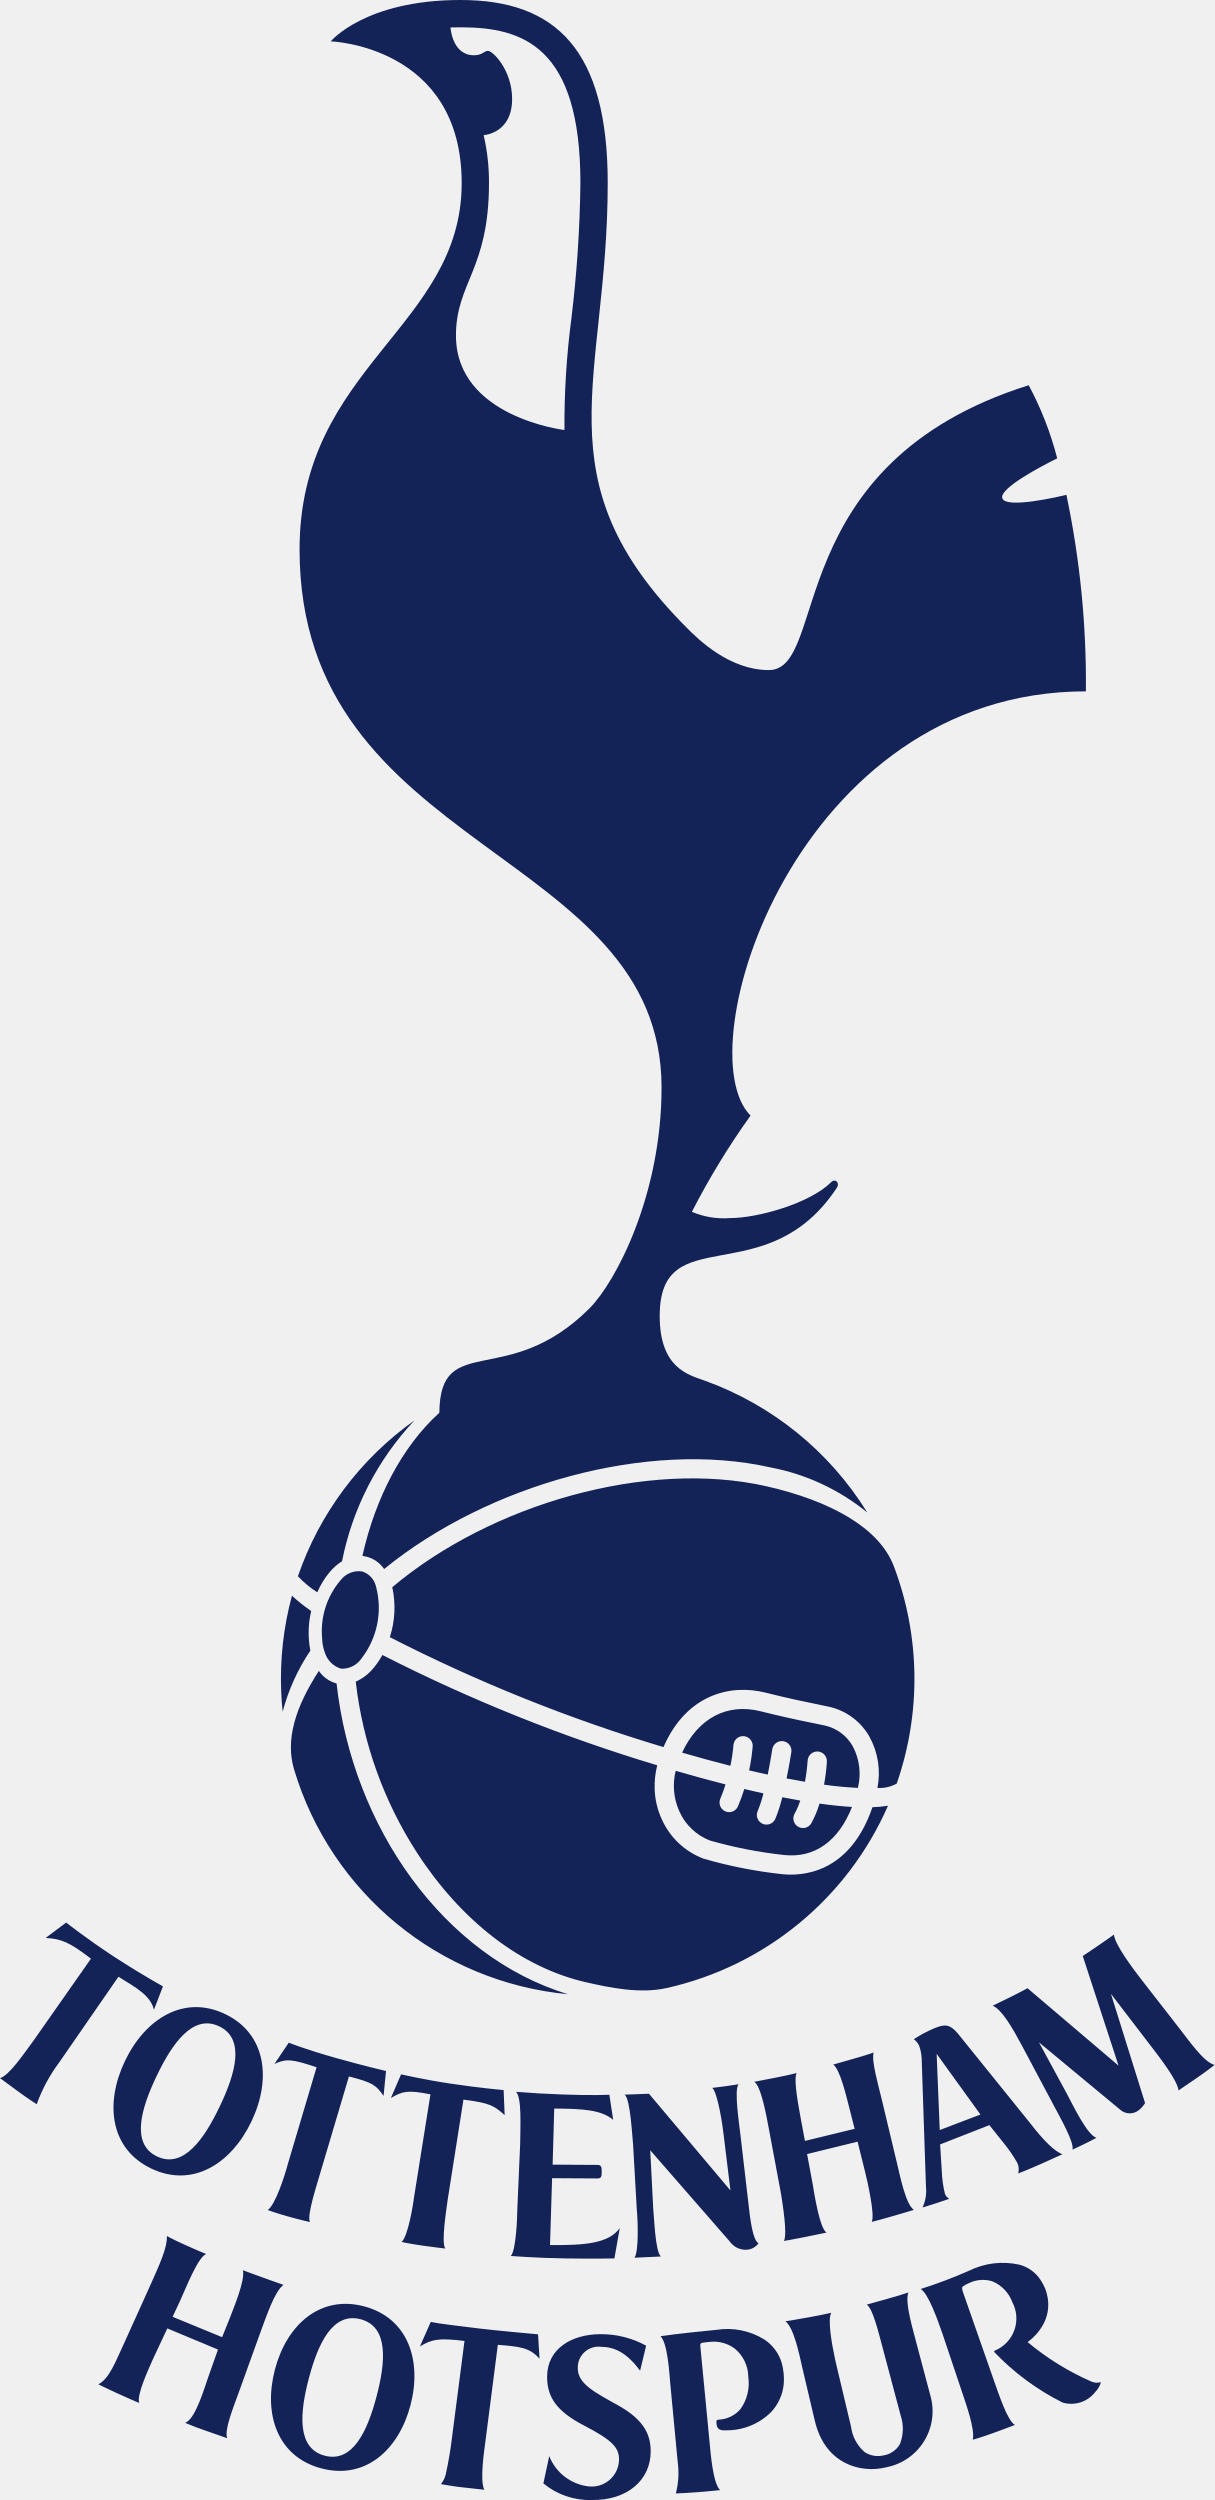
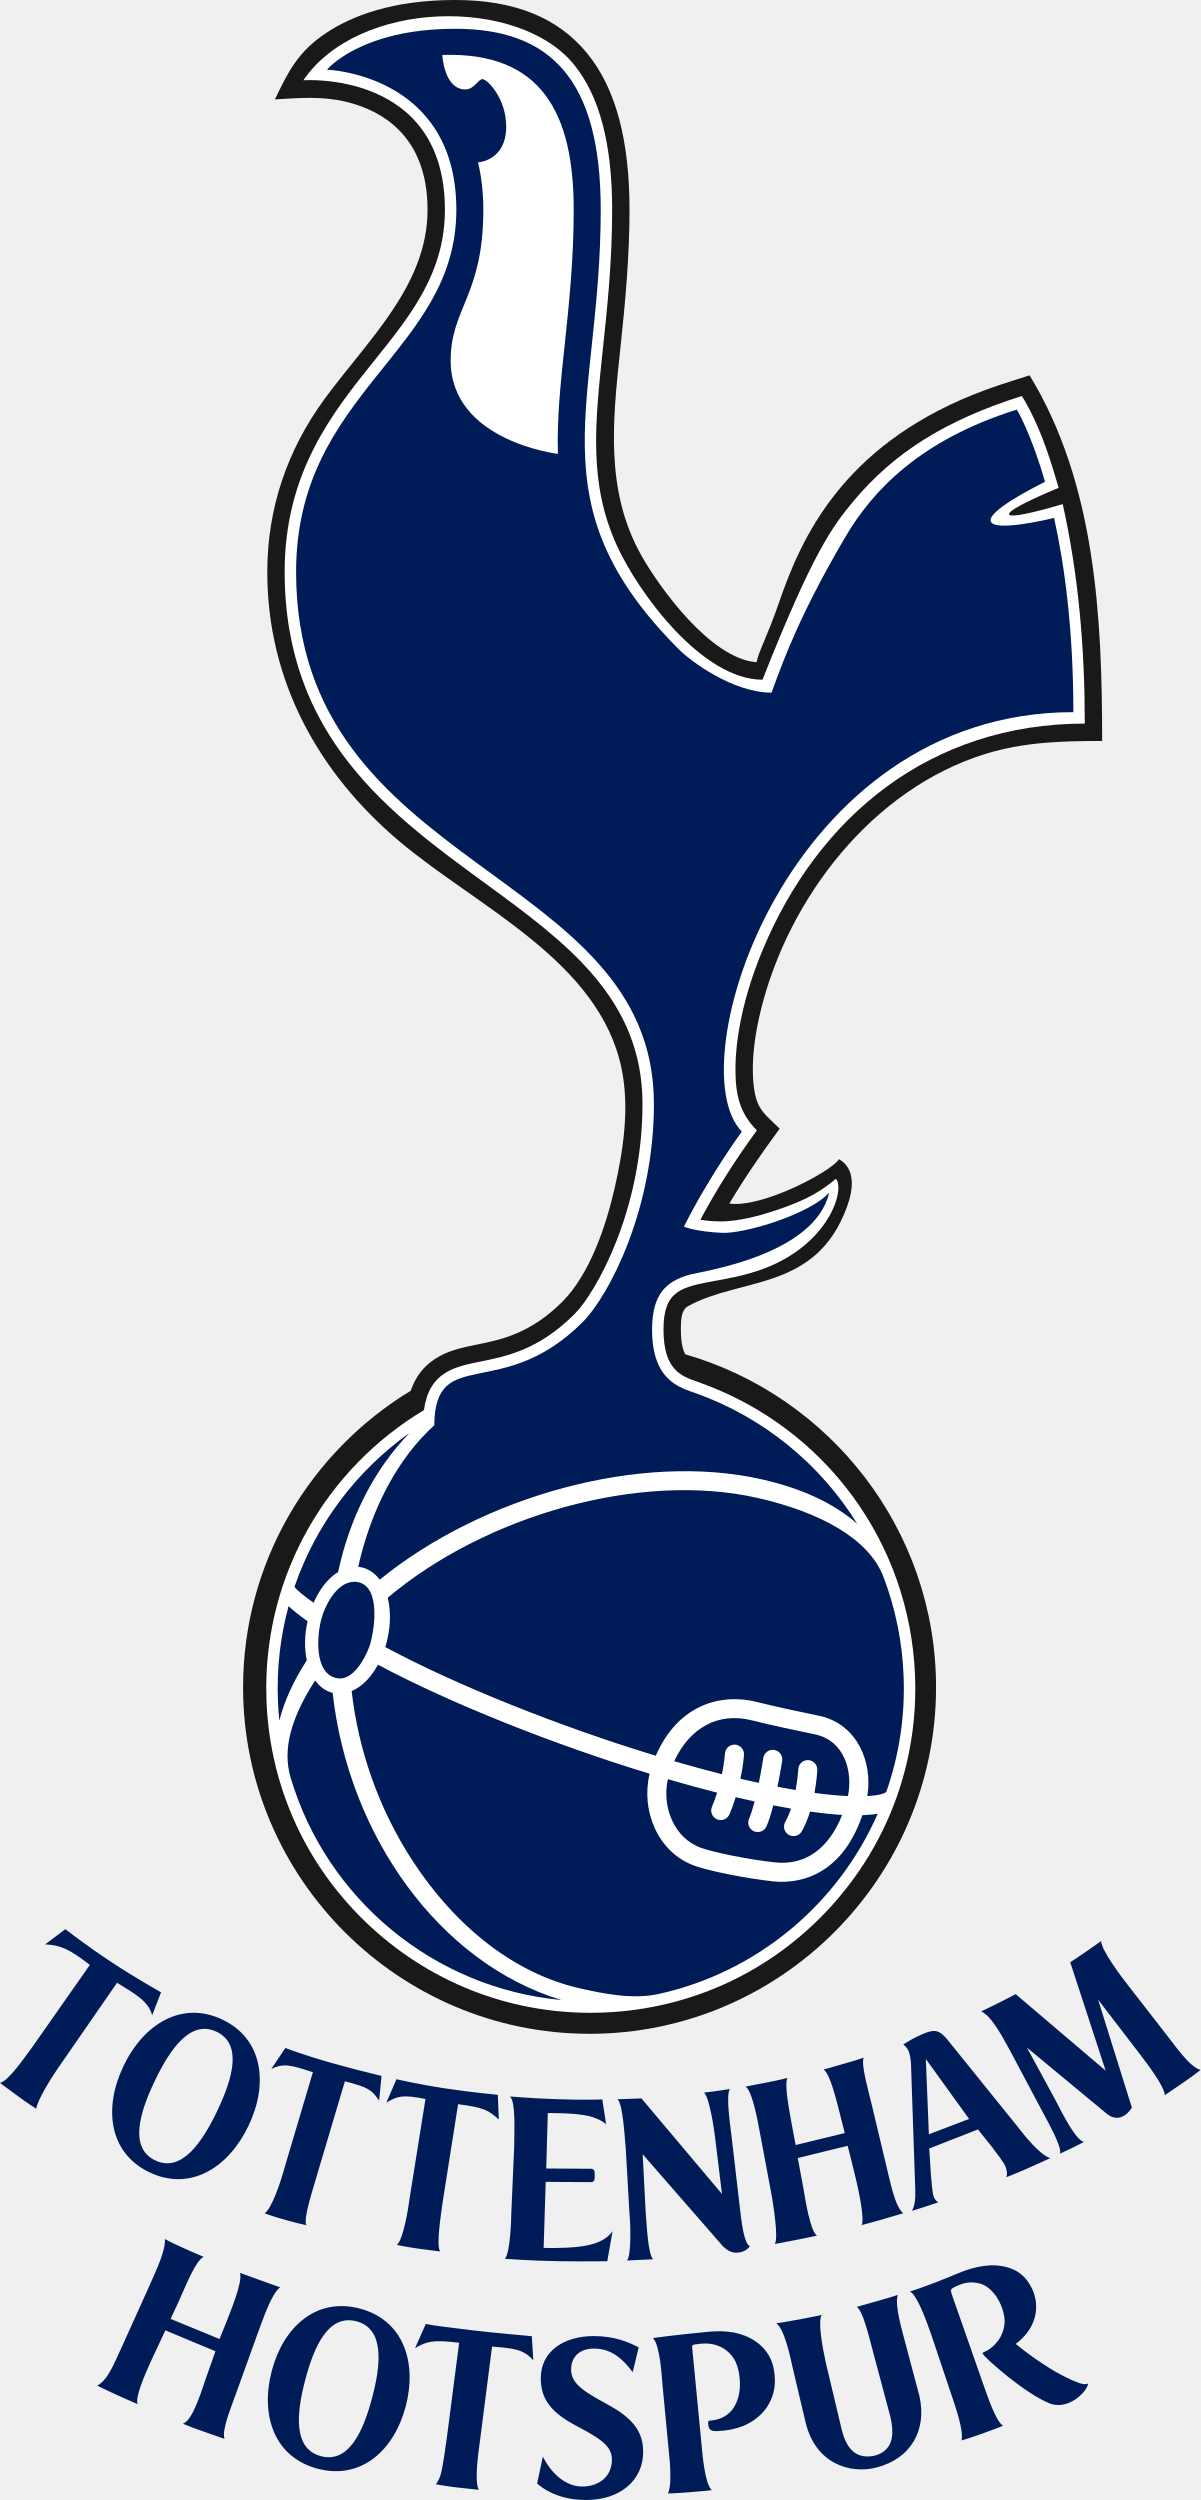
- <svg xmlns="http://www.w3.org/2000/svg" viewBox="0 0 114.63 235.94">
-   <path fill="#132257" d="M34.17 148.305a2.15 2.15 0 0 0-2.002.801 7.4 7.4 0 0 0-1.767 5.521v-.002a4.1 4.1 0 0 0 .273 1.384 2.29 2.29 0 0 0 1.52 1.476 2.22 2.22 0 0 0 1.958-1.016 7.78 7.78 0 0 0 1.335-6.733 1.95 1.95 0 0 0-1.317-1.431m46.792 20.43a5.5 5.5 0 0 0-.476-3.916 4.02 4.02 0 0 0-2.55-1.949l-1.153-.243a105 105 0 0 1-5.004-1.125c-3.175-.794-5.9.661-7.404 3.904 1.547.449 3.07.866 4.555 1.242a15 15 0 0 0 .291-1.971.91.91 0 0 1 1.816.106 17 17 0 0 1-.338 2.296q.442.104.877.204.447.101.88.193c.26-1.278.424-2.365.428-2.386a.91.91 0 0 1 1.8.273c-.015.087-.182 1.175-.45 2.479q.915.177 1.735.315a17 17 0 0 0 .252-1.994.909.909 0 0 1 1.816.087 18 18 0 0 1-.267 2.181 36 36 0 0 0 3.192.304m-16.843 2.223a5.23 5.23 0 0 0 2.866 2.738 42 42 0 0 0 6.998 1.37c2.884.319 5.14-1.287 6.427-4.533-.965-.055-2-.167-3.068-.317a9.4 9.4 0 0 1-.787 1.882.91.91 0 0 1-1.58-.9 7 7 0 0 0 .548-1.268 73 73 0 0 1-1.693-.312 14 14 0 0 1-.646 2.007.91.91 0 1 1-1.667-.728 12 12 0 0 0 .532-1.646l-.875-.195q-.461-.106-.93-.216a17 17 0 0 1-.593 1.628.908.908 0 1 1-1.673-.707c.193-.458.356-.915.495-1.354-1.532-.388-3.106-.82-4.702-1.285a5.84 5.84 0 0 0 .348 3.836m20.231-23.159c-1.375-3.608-5.976-6.164-12.039-7.536-11.203-2.534-25.924 1.651-35.29 9.53a9.03 9.03 0 0 1-.23 4.716 153 153 0 0 0 25.824 10.374c2.178-5.004 6.352-5.958 9.605-5.145 2.331.582 3.83.886 4.925 1.107l1.204.255a5.85 5.85 0 0 1 3.718 2.82 7.18 7.18 0 0 1 .743 4.817 3.3 3.3 0 0 0 1.818-.41 30.04 30.04 0 0 0-.278-20.528m-10.567 29.074a43.3 43.3 0 0 1-7.392-1.46 7.03 7.03 0 0 1-3.922-3.689 7.4 7.4 0 0 1-.684-2.836 8.2 8.2 0 0 1 .24-2.287 156 156 0 0 1-25.937-10.409 7.4 7.4 0 0 1-.824 1.215 4.64 4.64 0 0 1-1.689 1.303 37.6 37.6 0 0 0 5.768 16.124c4.173 6.445 9.857 10.862 15.998 12.251 2.177.492 5.023 1.104 7.567.54a29.93 29.93 0 0 0 20.897-17.208 11 11 0 0 1-1.467.142c-2.154 6.301-6.683 6.521-8.555 6.314m-43.838-26.597a7.7 7.7 0 0 1 1.154-1.893 5 5 0 0 1 1.182-1.04 27.06 27.06 0 0 1 6.83-13.287 30 30 0 0 0-10.994 14.703 9.4 9.4 0 0 0 1.828 1.517m-.578 1.765a17 17 0 0 1-1.813-1.442 29.9 29.9 0 0 0-1.015 9.061q.039.948.135 1.881a19.2 19.2 0 0 1 2.616-5.765 8.9 8.9 0 0 1 .077-3.735m2.395 6.837a2.92 2.92 0 0 1-1.668-1.186c-2.229 3.435-3.167 6.507-2.349 9.266a29.92 29.92 0 0 0 25.858 21.249c-11.684-3.548-20.329-15.721-21.84-29.329M46.148 17.282a19.5 19.5 0 0 0-.504-4.528s2.688-.141 2.688-3.414c0-2.696-1.799-4.536-2.282-4.536-.39 0-.485.412-1.328.412-2.055 0-2.206-2.624-2.206-2.624q.456-.016.938-.016c5.881 0 11.323 1.782 11.323 14.706a117 117 0 0 1-.852 12.784 77 77 0 0 0-.654 10.517s-10.24-1.206-10.24-8.91c0-5.002 3.117-6.219 3.117-14.391m16.287 85.37c0 10.114-4.314 18.338-6.807 20.831-7.722 7.723-14.095 2.099-14.164 9.849-3.504 3.174-6.025 8-7.262 13.512a2 2 0 0 1 .228.032 2.88 2.88 0 0 1 1.825 1.2c9.81-7.995 24.913-12.197 36.457-9.587a20.44 20.44 0 0 1 9.141 4.258 30 30 0 0 0-15.369-12.456c-1.522-.545-4.224-1.17-4.224-6.103 0-9.208 10.074-2.049 16.71-12.079.326-.493-.143-.927-.532-.538-2.008 2.007-6.938 3.387-9.547 3.387a7.6 7.6 0 0 1-3.593-.594 72 72 0 0 1 5.534-9.079c-6.16-6.162 4.21-40.038 31.65-40.038a86 86 0 0 0-1.839-18.546c-.653.158-5.823 1.378-6.059.29-.208-.962 3.808-3.05 5.19-3.736a30.8 30.8 0 0 0-2.69-6.9C73.564 43.766 78.29 63.239 72.56 63.239c-3.729 0-6.658-2.904-7.704-3.95-14.048-14.046-7.502-23.341-7.502-42.007C57.355 4.708 52.472 0 43.455 0c-9.019 0-12.239 3.903-12.239 3.903s12.356.4 12.356 13.379c0 13.586-15.3 17.336-15.3 34.572 0 28.692 34.164 28.154 34.164 50.798m-51.779 81.945a86 86 0 0 0 4.722 2.871l-.851 2.204c-.317-1.334-1.64-2.059-3.35-3.116l-5.593 8.09a15.2 15.2 0 0 0-2.121 3.941s-.917-.584-1.756-1.208A223 223 0 0 0 0 196.123c.834-.205 2.274-2.328 3.141-3.504l5.443-7.766c-2.039-1.574-2.835-1.883-4.275-1.957l1.937-1.453s1.862 1.472 4.411 3.154m10.028 6.639c-2.484-1.184-4.44 1.621-5.912 4.706s-2.436 6.39.048 7.576c2.485 1.184 4.449-1.642 5.92-4.726 1.475-3.084 2.428-6.368-.056-7.556m-6.408 13.423c-3.886-1.856-4.4-6.135-2.488-10.142 1.922-4.025 5.584-6.288 9.45-4.44 3.867 1.844 4.41 6.114 2.488 10.141-1.912 4.005-5.565 6.296-9.45 4.441m17.386-10.446c2.627.742 4.766 1.24 4.766 1.24l-.23 2.35c-.703-1.016-1.025-1.265-3.268-1.837l-2.717 9.144c-.22.836-1.305 4.001-.957 4.597 0 0-.756-.16-1.975-.498-1.37-.38-2.013-.637-2.013-.637.7-.463 1.587-3.17 1.875-4.27l2.733-9.203c-2.323-.774-2.863-.829-3.974-.312l1.347-2.006s1.517.613 4.413 1.432m10.839 2.429c2.59.391 5.029.613 5.029.613l.095 2.36c-.965-.86-1.33-1.14-3.887-1.462l-1.48 9.39c-.104.857-.655 4.122-.228 4.665 0 0-.896-.098-2.135-.273s-2-.348-2-.348c.605-.474 1.107-3.567 1.212-4.426l1.517-9.507c-2.215-.442-2.671-.27-3.734.345l.963-2.232s2.07.486 4.648.875m9.602 8.926-.196 6.309c3.307.043 5.573-.165 6.582-1.6l-.506 2.865s-1.832.039-4.514 0c-2.952-.042-5.265-.233-5.265-.233.49-.487.613-3.56.619-4.427l.269-6.191c.01-1.65.162-4.313-.391-4.874 2.396.166 2.09.163 4.292.249 2.88.114 4.515.028 4.515.028l.36 2.366c-1.125-.938-2.81-1.046-5.563-1.063l-.152 5.294 4.228.025c.382.004.407.217.404.64-.004.418-.01.642-.412.637Zm18.473 1.9c.244 2.296.485 3.945 1.008 4.246a1.48 1.48 0 0 1-1.097.607 1.84 1.84 0 0 1-1.624-.788l-7.498-8.601.28 5.47c.093.862.19 4.124.728 4.557l-2.5.115c.435-.537.319-3.645.227-4.506l-.353-6.177c-.093-.861-.253-4.275-.792-4.708l2.292-.083 7.688 9.128-.641-5.253c-.091-.862-.56-3.993-1.076-4.43 0 0 .275-.024 1.208-.15.932-.127 1.272-.195 1.272-.195-.434.539.069 3.748.16 4.61Zm14.09-3.255c.265 1.067.793 3.811 1.58 4.348 0 0-1.189.342-1.91.565-.647.2-2.07.567-2.07.567.336-.592-.413-3.883-.619-4.706l-.713-2.865-4.766 1.17.542 2.913c.156.942.653 4.111 1.295 4.497 0 0-.665.14-2.055.423-1.165.238-1.972.366-1.972.366.355-.592-.123-3.53-.272-4.468l-1.154-6.159c-.21-1.148-.74-4.053-1.376-4.392l1.977-.382c1.362-.265 2.028-.445 2.028-.445-.334.69.257 3.475.418 4.452l.367 1.954 4.69-1.142-.508-1.998c-.275-1.056-.858-3.596-1.51-4.067 0 0 .645-.187 1.95-.556s1.868-.579 1.868-.579c-.26.703.466 3.176.766 4.451Zm7.863-4.653-4.133-5.725.292 7.19Zm.844 1.001-4.651 1.821.162 2.553a10.4 10.4 0 0 0 .297 2.123.9.9 0 0 0 .407.454s-.483.176-1.282.435c-.798.26-1.238.385-1.238.385a3.74 3.74 0 0 0 .32-1.967l-.407-12.106a4.1 4.1 0 0 0-.24-1.199 1.6 1.6 0 0 0-.497-.609 12.3 12.3 0 0 1 1.865-1.004c1.069-.45 1.517-.43 2.296.478l6.824 8.461c1.24 1.615 2.335 2.702 3.049 2.918 0 0-.697.323-2.006.906-1.313.583-2.18.913-2.18.913a1.47 1.47 0 0 0-.084-1 13 13 0 0 0-1.287-1.874Zm19.483-4.389c-.936.631-1.636 1.114-1.636 1.114-.07-.92-1.846-3.197-2.369-3.886l-4.007-5.229 3.222 10.307a2.6 2.6 0 0 1-.565.651 1.364 1.364 0 0 1-1.82-.056l-7.63-6.327 2.67 4.92c.653 1.246 1.912 3.838 2.758 4.093 0 0-.524.282-1.19.606-.664.32-1.068.507-1.068.507.147-.723-1.091-2.875-1.814-4.25l-2.974-5.59c-.9-1.683-1.893-3.396-2.75-3.738.663-.32.862-.42 1.807-.884.787-.389 1.481-.77 1.481-.77l8.594 7.31-3.38-10.349s.453-.307 1.31-.88c.858-.574 1.633-1.144 1.633-1.144.063.927 1.85 3.285 2.502 4.13l3.702 4.761c.785.978 2.251 3.158 3.297 3.41 0 0-.838.663-1.773 1.294M24.93 214.99c.795.291 1.823.648 1.823.648-.865.627-1.662 3.123-2.176 4.478l-1.995 5.536c-.535 1.502-1.445 3.68-1.14 4.456 0 0-1.098-.379-1.987-.695-.759-.27-1.19-.416-1.996-.759.98-.258 1.902-3.512 2.2-4.33l.914-2.583-4.782-1.995-1.383 2.955c-.45 1.027-1.527 3.35-1.272 4.08 0 0-.843-.346-2.08-.914-1.457-.67-1.775-.85-1.775-.85 1.027-.504 1.633-2.159 2.415-3.833l2.502-5.539c.845-1.894 1.608-3.538 1.551-4.62 0 0 .446.267 1.676.82.98.441 1.48.66 2.03.88-.779.311-1.86 3.106-2.434 4.36l-.732 1.566 4.672 1.922.717-1.775c.334-.905 1.492-3.612 1.243-4.54 0 0 .96.348 2.008.732m9.105 3.891c-2.662-.701-4.038 2.352-4.89 5.587s-1.16 6.59 1.503 7.291c2.661.701 4.043-2.374 4.894-5.607.853-3.236 1.157-6.571-1.507-7.271m-3.703 14.076c-4.165-1.096-5.49-5.128-4.385-9.331 1.111-4.223 4.265-7.053 8.41-5.964 4.141 1.091 5.494 5.108 4.384 9.331-1.105 4.202-4.244 7.06-8.409 5.964m11.281 1.486a2.4 2.4 0 0 0 .445-.87 36 36 0 0 0 .614-3.627l1.167-9.017c-2.486-.31-3.116-.132-4.206.514l1.021-2.308c.776.171 2.49.357 4.575.62 1.393.175 5.55.55 5.55.55l.142 2.308c-.917-1.062-1.868-1.155-3.937-1.319l-1.163 9.047c-.104.841-.567 3.764-.108 4.63-.499-.058-1.328-.15-2.02-.22-.719-.073-1.666-.238-2.08-.308m19.797-3.133c.027 2.716-2.18 4.682-5.574 4.631a6.84 6.84 0 0 1-4.552-1.568l.55-2.576a4.56 4.56 0 0 0 3.709 2.858 2.58 2.58 0 0 0 2.88-2.5c.018-1.152-.616-1.847-3.283-3.235-2.554-1.32-3.505-2.636-3.505-4.6 0-2.67 2.325-4.028 5.055-4.03a8.8 8.8 0 0 1 4.29 1.086l-.568 2.358c-1.218-1.625-2.32-2.23-3.65-2.249a1.962 1.962 0 0 0-2.231 2.043c.01 1.465 1.624 2.26 3.802 3.478 2.503 1.4 3.06 2.804 3.077 4.304m12.365-8.313a5.5 5.5 0 0 1 .185 1.008 6 6 0 0 1 .007 1.004 4.5 4.5 0 0 1-1.18 2.62 5.92 5.92 0 0 1-4.25 1.734c-.704.043-.873-.173-.92-.678l-.005-.11s-.015-.197.14-.207l.175-.017a2.86 2.86 0 0 0 1.977-1.016 4.22 4.22 0 0 0 .718-3.014 3.5 3.5 0 0 0-1.27-2.665 3.32 3.32 0 0 0-2.354-.64s-.338.027-.712.084a.216.216 0 0 0-.2.236l.901 9.351c.08.823.303 3.722.98 4.321 0 0-.768.081-2.218.2a42 42 0 0 1-1.964.112 7.7 7.7 0 0 0 .17-3.014l-.699-7.374c-.08-.844-.224-3.738-.913-4.453 0 0 1.851-.274 5.278-.597a6.6 6.6 0 0 1 4.525.916 4.04 4.04 0 0 1 1.63 2.2m14.011 3.014a5.39 5.39 0 0 1-4.16 6.844c-2.37.592-5.783-.277-6.736-4.436l-1.158-4.908c-.307-1.373-.806-3.807-1.603-4.44 0 0 .889-.127 2.285-.388a48 48 0 0 0 2.043-.413c-.366.576.018 2.849.382 4.52l1.48 6.241a3.8 3.8 0 0 0 1.28 2.387 2.3 2.3 0 0 0 1.77.317 2.2 2.2 0 0 0 1.557-1.062 3.94 3.94 0 0 0 .077-2.706l-1.662-6.24c-.455-1.717-.978-3.867-1.54-4.227 0 0 .677-.184 1.96-.55.97-.278 1.549-.447 1.969-.594-.382.939.532 3.818.724 4.644Zm15.144-1.279a1.35 1.35 0 0 0 .973.086 2.1 2.1 0 0 1-.544.935 2.86 2.86 0 0 1-3.077.988 23.4 23.4 0 0 1-6.445-4.763.105.105 0 0 1 .06-.142l.144-.063a3.28 3.28 0 0 0 1.504-4.494 3.4 3.4 0 0 0-1.905-1.983 3 3 0 0 0-2.062.114 3.2 3.2 0 0 0-.731.39s-.112.092.019.477l2.97 8.482c.45 1.25 1.235 3.683 1.945 4.095 0 0-.802.316-2.018.756-1.22.44-1.96.643-1.96.643.248-.946-.688-3.522-.923-4.245l-1.923-5.732c-.48-1.379-1.355-3.857-2.07-4.25a45 45 0 0 0 4.554-1.719 7.18 7.18 0 0 1 4.768-.575 3.42 3.42 0 0 1 1.982 1.42 4.7 4.7 0 0 1 .444.826 4 4 0 0 1 .235.84 3.87 3.87 0 0 1-.475 2.654 4.95 4.95 0 0 1-1.415 1.562 25 25 0 0 0 5.95 3.698" data-source="https://football-logos.cc" />
+ <svg xmlns="http://www.w3.org/2000/svg" viewBox="298.43 42.52 245.04 510.24">
+   <path d="M438.297 318.933c29.496 8.514 51.177 35.787 51.177 67.962 0 38.948-31.768 70.716-70.716 70.716-38.949 0-70.716-31.768-70.716-70.716 0-25.607 13.734-48.112 34.21-60.523 1.034-3.053 2.773-5.066 4.941-6.488 2.66-1.745 5.63-2.351 8.689-2.969 4.808-.97 10.78-2.187 17.312-8.71 5.6-5.592 8.89-15.436 10.62-22.926 1.825-7.902 3.139-16.571 1.483-24.63-4.52-21.995-29.376-32.939-45.363-46.428-16.572-13.985-26.952-32.783-26.952-54.974 0-13.033 4.1-24.944 11.726-35.347 8.834-12.051 20.98-23.146 20.98-38.559 0-15.056-9.305-20.266-16.592-22.038-4.916-1.194-9.566-.793-14.557-.496 2.77-5.76 4.73-9.754 10.472-13.568 5.215-3.463 13.518-6.72 26.306-6.72 12.044 0 20.962 3.549 26.966 10.906 5.82 7.133 8.628 17.689 8.63 31.916 0 9.566-.882 19.03-1.897 28.53-1.542 14.505-3.1 28.846 4.315 42.018 3.683 6.544 14.139 21.1 23.519 21.787.422-2.297 2.132-5.046 4.673-12.463 4.531-13.191 12.94-31.4 39.5-42.134 3.784-1.529 7.655-2.724 11.538-3.954 13.492 22.06 14.814 49.462 14.814 74.625-8.061 0-15.875.197-23.715 2.608-23.13 7.113-40.21 29.302-45.918 52.196v.015q-.227.91-.445 1.909c-.83 3.817-1.217 7.3-1.217 10.295v.017c0 1.724.122 3.254.356 4.558.694 3.887 2.392 4.798 5.123 7.528-3.643 4.956-7.139 10.003-10.279 15.294 6.963.927 21.178-6.808 22.372-9.07 3.339 1.881 3.008 5.97 1.672 9.655-6.29 17.347-21.563 14.366-32.415 20.32-1.332.731-1.516 2.346-1.516 4.793 0 2.539.354 4.095.904 5.065" style="fill:#1b1918;fill-rule:evenodd" data-source="https://football-logos.cc" />
+   <path d="M360.35 58.901s28.884-2.087 28.884 26.44c0 12.84-6.986 21.542-14.382 30.75-8.59 10.696-18.324 22.819-18.324 43.156 0 33.664 21.628 49.458 40.708 63.39 16.624 12.142 32.324 23.607 32.324 45.195 0 21.708-9.521 38.537-13.867 42.88-7.289 7.29-13.856 8.615-19.129 9.682-5.416 1.092-10.534 2.144-11.608 9.924-20.043 12.037-32.186 33.478-32.186 56.739q0 1.361.055 2.73c.72 17.678 8.282 34.017 21.29 46.006 13.008 11.992 29.908 18.196 47.584 17.475 17.677-.72 34.014-8.283 46.006-21.287 11.991-13.008 18.197-29.91 17.473-47.582-1.094-26.986-18.22-50.376-43.624-59.584l.098.036-.348-.14c-.003-.003-.599-.21-.599-.21-3.212-1.11-6.858-2.369-6.858-10.633 0-8.008 3.636-8.671 10.87-10 4.3-.79 9.562-1.755 14.722-4.907 9.184-5.606 11.252-14.18 9.58-15.85-2.276 1.863-5.13 4.32-14.373 7.104-3.332 1.006-6.686 1.591-8.951 1.591-1.885 0-3.292-.158-4.324-.346 3.391-6.353 7.278-12.433 11.539-18.232-3.558-3.556-4.376-7.363-4.376-12.438 0-6.463 1.643-14.95 5.458-24.163 11.465-27.666 34.47-46.422 65.837-46.422 0-15.126-1.22-30.007-4.5-44.802-.355.1-10.702 3.242-10.956 2.068-.234-1.092 9.023-4.927 10.114-5.385-1.87-6.51-3.935-12.922-7.494-18.746-15.561 4.926-26.037 11.502-34.354 21.44-4.367 5.215-8.369 10.657-18.586 36.467-12.3 0-25.276-17.648-29.696-27.323-5.806-12.71-4.523-24.784-2.859-40.426.877-8.215 1.868-17.525 1.868-28.157 0-13.398-2.547-23.217-7.826-29.686-11.297-13.845-43.916-13.318-55.19 3.246" style="fill:#fff;fill-rule:evenodd" data-source="https://football-logos.cc" />
+   <path d="M328.946 485.885c-8.306-3.963-9.409-13.114-5.32-21.68 4.107-8.6 11.937-13.442 20.204-9.491 8.264 3.946 9.428 13.075 5.317 21.679-4.09 8.565-11.897 13.457-20.201 9.492m34.317 60.49c-8.903-2.342-11.734-10.962-9.374-19.943 2.374-9.029 9.115-15.08 17.975-12.746 8.855 2.328 11.746 10.913 9.376 19.942-2.364 8.984-9.073 15.088-17.977 12.747m134.762-69.246-9.94 3.893.345 5.459c.222 1.863.229 3.574.636 4.539.2.48.544.797.873.968 0 0-1.038.376-2.745.93-1.708.553-2.647.824-2.647.824.596-1.028.74-2.442.688-4.207l-.876-25.878c-.083-.94-.195-1.822-.507-2.56-.277-.66-.743-1.03-1.068-1.307 1.132-.734 2.548-1.537 3.988-2.142 2.284-.962 3.247-.924 4.913 1.019l14.583 18.086c2.652 3.452 4.995 5.775 6.521 6.238 0 0-1.491.687-4.294 1.936-2.803 1.244-4.657 1.952-4.657 1.952.165-.585.185-1.206-.18-2.138-.39-1.008-1.825-2.712-2.75-4.005zm-66.133-209.298c0 21.62-9.222 39.202-14.55 44.529-16.51 16.512-30.127 4.487-30.275 21.053-7.492 6.785-12.883 17.1-15.527 28.884 1.803.18 3.33 1.182 4.387 2.636 20.97-17.09 53.256-26.076 77.934-20.495 7.845 1.773 14.5 4.67 19.54 9.101-7.578-12.257-19.163-21.716-32.857-26.626-3.25-1.165-9.029-2.5-9.029-13.047 0-7.381 3.028-9.842 7.562-11.166 2.166-.633 25.668-3.863 28.596-16.8-3.793 4.351-17.211 8.481-21.979 8.236-5.573-.284-7.68-1.27-7.68-1.27 5.268-10.485 11.83-19.407 11.83-19.407-13.171-13.173 8.997-85.59 67.654-85.59 0-16.797-1.775-29.9-3.931-39.643-1.394.34-12.443 2.945-12.95.622-.447-2.059 8.139-6.522 11.095-7.99-2.883-10.041-5.754-14.747-5.754-14.747-19.639 6.187-29.38 16.392-35.102 26.176-8.924 15.262-12.255 24.13-14.952 31.597-7.972 0-16.599-6.513-18.835-8.75-30.03-30.024-16.034-49.896-16.034-89.796 0-26.877-10.438-36.944-29.716-36.944-19.276 0-26.163 8.347-26.163 8.347s26.412.855 26.412 28.597c0 29.045-32.707 37.061-32.707 73.905 0 30.668 18.257 45.714 36.515 59.143s36.516 25.243 36.516 49.445m-89.251 189.365c-5.31-2.534-9.486 3.463-12.635 10.059-3.149 6.593-5.208 13.657.103 16.192 5.312 2.532 9.508-3.507 12.658-10.1 3.148-6.596 5.185-13.617-.126-16.15m175.812 71.601c.698.268 1.45.452 2.082.183-.072.435-.48 1.303-1.164 2.005-2.916 2.987-5.651 2.474-6.579 2.107-5.026-1.917-13.432-9.366-13.778-10.18 0 0-.087-.212.132-.302l.303-.135c1.314-.546 2.803-2.03 3.39-3.434.94-2.06.782-3.91-.173-6.173-.988-2.354-2.717-3.838-4.072-4.237-2.004-.592-3.498-.122-4.41.241 0 0-1.202.473-1.56.834 0 0-.242.199.04 1.02l6.35 18.137c.965 2.668 2.64 7.873 4.159 8.75 0 0-1.716.674-4.318 1.614s-4.184 1.377-4.184 1.377c.53-2.026-1.474-7.533-1.979-9.078l-4.106-12.247c-1.027-2.953-2.9-8.244-4.427-9.09 0 0 2.998-.84 9.737-3.67 3.584-1.506 7.056-2.15 10.19-1.232 1.9.559 3.185 1.513 4.236 3.036.402.59.698 1.169.953 1.769.233.557.394 1.197.5 1.791.332 1.851.054 3.819-1.016 5.675 0 0-.965 1.87-3.026 3.336-.002-.003 6.617 5.604 12.72 7.903m-32.372 2.734c1.567 6.928-1.685 12.827-8.895 14.63-5.065 1.266-12.36-.592-14.396-9.48l-2.48-10.492c-.653-2.938-1.722-8.138-3.425-9.493 0 0 1.904-.27 4.887-.826 2.982-.557 4.367-.888 4.367-.888-.783 1.234.039 6.095.818 9.667l3.165 13.337c.565 2.445 1.363 4.118 2.734 5.105 1.015.734 2.372.935 3.786.677 1.287-.24 2.625-.966 3.326-2.269.743-1.367.74-3.344.167-5.786l-3.553-13.337c-.972-3.672-2.091-8.268-3.294-9.037 0 0 1.447-.392 4.19-1.177 2.078-.592 3.313-.952 4.211-1.268-.82 2.007 1.132 8.165 1.546 9.927zm-29.953-6.446c.207.68.332 1.508.396 2.157.055.6.085 1.393.013 2.144-.154 1.88-1.046 4.066-2.522 5.602-2.254 2.354-5.192 3.525-9.087 3.707-1.502.092-1.862-.366-1.962-1.45l-.01-.236s-.031-.42.296-.441l.378-.038c1.15-.143 2.858-.503 4.228-2.168 1.314-1.715 1.763-3.992 1.534-6.444-.244-2.547-1.009-4.38-2.721-5.699-1.486-1.142-3.233-1.513-5.03-1.37 0 0-.722.06-1.522.187 0 0-.468.042-.429.5l1.93 19.991c.167 1.76.647 7.954 2.091 9.232 0 0-1.644.174-4.739.428-2.36.193-4.2.24-4.2.24.621-1.533.518-3.802.363-6.442l-1.495-15.764c-.17-1.804-.475-7.988-1.946-9.515 0 0 3.957-.586 11.277-1.278 3.828-.362 6.964.125 9.669 1.956 1.77 1.192 2.986 2.928 3.488 4.7m-26.433 17.774c.061 5.803-4.658 10.004-11.917 9.897-5.645-.083-8.597-2.405-9.727-3.35l1.175-5.507c1.752 3.51 4.658 6.06 7.928 6.11 3.416.048 6.105-1.962 6.16-5.348.035-2.461-1.32-3.947-7.018-6.913-5.462-2.82-7.495-5.635-7.495-9.83 0-5.713 4.97-8.615 10.808-8.617 4.293-.004 7.288 1.312 9.17 2.317l-1.213 5.046c-2.605-3.479-4.963-4.767-7.807-4.806-2.801-.046-4.786 1.482-4.767 4.36.019 3.139 3.47 4.835 8.125 7.435 5.352 2.994 6.546 5.997 6.578 9.206m-42.318 6.695s.567-.613.953-1.86c.544-1.753.894-5.123 1.313-7.752l2.493-19.274c-5.31-.666-6.66-.284-8.991 1.097l2.188-4.935c1.653.366 5.318.763 9.775 1.325 2.982.373 11.866 1.175 11.866 1.175l.302 4.937c-1.959-2.267-3.992-2.473-8.418-2.82l-2.482 19.337c-.222 1.801-1.21 8.048-.23 9.897-1.069-.121-2.838-.322-4.321-.47-1.54-.156-3.564-.507-4.448-.657m-16.197-33.266c-5.69-1.496-8.63 5.026-10.45 11.943-1.825 6.912-2.481 14.088 3.206 15.588 5.69 1.493 8.646-5.077 10.464-11.99 1.823-6.915 2.469-14.043-3.22-15.541m-19.465-8.32c1.702.625 3.898 1.387 3.898 1.387-1.85 1.342-3.548 6.673-4.651 9.57l-4.265 11.834c-1.141 3.211-3.088 7.868-2.435 9.529 0 0-2.348-.81-4.246-1.485-1.625-.58-2.547-.888-4.268-1.624 2.09-.554 4.062-7.508 4.703-9.257l1.952-5.523-10.223-4.263-2.956 6.318c-.963 2.194-3.265 7.163-2.717 8.72 0 0-1.806-.737-4.45-1.953-3.113-1.433-3.79-1.813-3.79-1.813 2.194-1.078 3.493-4.619 5.163-8.197l5.345-11.84c1.807-4.052 3.438-7.565 3.315-9.874 0 0 .955.569 3.584 1.75 2.095.943 3.165 1.413 4.34 1.885-1.664.661-3.98 6.636-5.201 9.315l-1.566 3.345 9.986 4.114 1.532-3.792c.717-1.937 3.194-7.726 2.66-9.708-.001 0 2.049.744 4.29 1.563m187.957-40.221c-2 1.348-3.496 2.38-3.496 2.38-.147-1.969-3.945-6.832-5.061-8.31l-8.567-11.173 6.891 22.03c-.268.437-.756 1.05-1.211 1.392-1.359 1.034-2.682.83-3.89-.12l-16.314-13.524 5.71 10.516c1.396 2.663 4.088 8.206 5.9 8.752 0 0-1.126.602-2.552 1.292-1.415.685-2.281 1.088-2.281 1.088.316-1.547-2.334-6.147-3.877-9.09l-6.354-11.951c-1.927-3.595-4.053-7.256-5.879-7.985 1.412-.685 1.839-.895 3.86-1.893 1.684-.83 3.17-1.643 3.17-1.643l18.365 15.624-7.224-22.12s.968-.657 2.805-1.882c1.831-1.226 3.483-2.445 3.483-2.445.14 1.978 3.964 7.022 5.358 8.827l7.908 10.177c1.678 2.094 4.815 6.755 7.048 7.29-.002-.002-1.79 1.413-3.792 2.768m-43.451 7.24-8.833-12.24.622 15.372zm-16.807 9.946c.569 2.284 1.698 8.147 3.374 9.295 0 0-2.535.734-4.086 1.21-1.38.425-4.418 1.213-4.418 1.213.716-1.267-.881-8.305-1.323-10.062l-1.524-6.124-10.186 2.498 1.157 6.228c.335 2.013 1.396 8.788 2.77 9.615l-4.394.904c-2.487.511-4.219.784-4.219.784.764-1.267-.259-7.55-.575-9.554l-2.469-13.166c-.45-2.453-1.583-8.662-2.946-9.388 0 0 1.322-.25 4.23-.816 2.91-.567 4.337-.952 4.337-.952-.717 1.473.546 7.43.89 9.517l.784 4.178 10.024-2.443-1.081-4.269c-.589-2.262-1.834-7.688-3.226-8.695 0 0 1.376-.398 4.165-1.191 2.79-.787 3.993-1.238 3.993-1.238-.554 1.506.998 6.79 1.64 9.515zm-30.121 6.957c.521 4.908 1.039 8.433 2.158 9.077-.28.507-1.167 1.173-2.344 1.299-1.418.15-2.49-.547-3.475-1.685l-16.031-18.39.602 11.7c.195 1.838.406 8.809 1.551 9.74l-5.342.242c.93-1.149.683-7.79.485-9.633l-.754-13.203c-.196-1.84-.54-9.142-1.69-10.065l4.9-.178 16.429 19.515-1.367-11.228c-.196-1.847-1.195-8.537-2.301-9.467 0 0 .59-.057 2.584-.328 1.99-.27 2.715-.415 2.715-.415-.923 1.151.148 8.015.347 9.856zm-39.49-4.06-.417 13.488c7.072.093 11.914-.354 14.068-3.422l-1.08 6.128s-3.918.079-9.654 0c-6.303-.091-11.25-.502-11.25-.502 1.048-1.04 1.309-7.611 1.32-9.459l.577-13.237c.026-3.524.347-9.22-.836-10.418 5.123.354 4.47.348 9.176.532 6.16.244 9.65.06 9.65.06l.775 5.06c-2.405-2.007-6.012-2.242-11.898-2.277l-.324 11.32 9.04.051c.815.01.866.463.864 1.37-.01.894-.022 1.37-.881 1.361zm-20.525-19.08c5.535.836 10.75 1.31 10.75 1.31l.21 5.043c-2.069-1.84-2.848-2.435-8.313-3.124l-3.165 20.07c-.223 1.838-1.4 8.82-.49 9.977 0 0-1.917-.213-4.564-.583-2.647-.376-4.274-.748-4.274-.748 1.293-1.01 2.368-7.62 2.592-9.46l3.243-20.32c-4.735-.945-5.71-.582-7.983.737l2.062-4.772c0-.001 4.423 1.038 9.932 1.87m-23.169-5.191a250 250 0 0 0 10.187 2.647l-.486 5.027c-1.505-2.174-2.196-2.705-6.99-3.927l-5.813 19.542c-.466 1.79-2.785 8.557-2.042 9.83 0 0-1.614-.344-4.22-1.067-2.93-.812-4.306-1.362-4.306-1.362 1.502-.988 3.393-6.773 4.012-9.125l5.84-19.673c-4.966-1.656-6.12-1.772-8.493-.67l2.878-4.286c0 .002 3.242 1.31 9.433 3.064M321.207 443c4.903 3.234 10.093 6.142 10.093 6.142l-1.817 4.709c-.679-2.853-3.509-4.402-7.16-6.662l-11.957 17.29c-1.46 2.083-4.306 6.647-4.536 8.426 0 0-1.962-1.246-3.754-2.58-1.871-1.397-3.65-2.69-3.65-2.69 1.782-.434 4.858-4.973 6.715-7.489l11.63-16.596c-4.356-3.369-6.056-4.028-9.135-4.189l4.14-3.104c.003.002 3.982 3.15 9.431 6.743m75.868-357.659c0-3.56-.383-6.776-1.077-9.677 0 0 5.748-.301 5.748-7.297 0-5.767-3.847-9.699-4.879-9.699-.832 0-1.647 2.104-3.45 2.104-4.39 0-4.71-7.034-4.71-7.034 20.422-.694 26.815 12.126 26.815 31.605 0 10.217-.968 19.308-1.82 27.328-.845 7.921-1.627 15.29-1.402 22.484 0 0-21.89-2.58-21.89-19.048 0-10.695 6.665-13.297 6.665-30.766m-30.757 302.684c-1.408-.353-2.624-1.226-3.563-2.536-4.76 7.344-6.768 13.911-5.018 19.805 7.324 24.729 29.143 42.992 55.273 45.424-24.974-7.585-43.456-33.608-46.692-62.693m-5.113-14.614c-1.574-1.12-2.921-2.172-3.88-3.087a63.9 63.9 0 0 0-2.167 19.367q.082 2.033.285 4.027c.967-3.963 2.87-8.104 5.597-12.326-.526-2.471-.444-5.282.165-7.981m1.231-3.775c1.072-2.435 2.69-4.853 5-6.272 2.376-11.076 7.34-20.941 14.595-28.398-10.833 7.702-19.135 18.683-23.5 31.426.58.793 2.12 1.991 3.905 3.244m93.714 56.858c-5.408-.601-12.644-2.03-15.801-3.124-7.687-2.657-11.16-11.385-9.332-18.839-19.826-6.047-40.827-14.444-55.446-22.25-1.214 2.221-2.987 4.371-5.37 5.38 1.373 12.165 5.597 24.085 12.324 34.47 8.923 13.776 21.075 23.218 34.202 26.19 4.653 1.049 10.737 2.358 16.179 1.153 20.178-4.47 36.626-18.426 44.666-36.786-.943.168-2 .263-3.138.303-4.604 13.47-14.286 13.944-18.285 13.503m22.587-62.154c-2.943-7.708-12.779-13.175-25.736-16.11-23.953-5.414-55.417 3.53-75.438 20.375.768 3.07.54 6.737-.493 10.078 14.427 7.757 35.408 16.153 55.202 22.178 4.66-10.697 13.578-12.738 20.535-10.999 4.344 1.084 8.72 1.985 13.098 2.91 7.427 1.736 10.69 9.306 9.54 16.324 2.431-.143 3.61-.55 3.882-.872a63.7 63.7 0 0 0 3.519-23.73 63.7 63.7 0 0 0-4.109-20.154m-37.117 55.357c2.559.888 9.33 2.31 14.953 2.927 6.17.682 10.992-2.75 13.742-9.686-2.064-.118-4.275-.36-6.562-.678-.429 1.396-.975 2.788-1.68 4.024a1.942 1.942 0 1 1-3.373-1.927c.466-.82.852-1.75 1.171-2.708-1.206-.206-2.42-.435-3.62-.666-.413 1.61-.885 3.142-1.38 4.287a1.95 1.95 0 0 1-2.562 1.004 1.94 1.94 0 0 1-1.003-2.557c.4-.92.784-2.168 1.138-3.522-1.29-.282-2.577-.572-3.86-.88a37 37 0 0 1-1.263 3.482 1.944 1.944 0 0 1-3.584-1.51c.418-.978.766-1.953 1.062-2.891a294 294 0 0 1-10.05-2.75c-1.269 5.509 1.187 12.095 6.87 14.051m29.878-10.602c1.037-5.139-.791-11.21-6.472-12.54-4.4-.926-8.794-1.836-13.16-2.924-6.79-1.697-12.614 1.413-15.832 8.346 3.307.962 6.565 1.85 9.74 2.655.51-2.47.62-4.182.62-4.212a1.95 1.95 0 0 1 2.057-1.825 1.94 1.94 0 0 1 1.824 2.053c-.006.139-.132 2.103-.721 4.907 1.248.293 2.498.583 3.753.848.553-2.732.91-5.055.92-5.1a1.94 1.94 0 0 1 2.21-1.629 1.943 1.943 0 0 1 1.634 2.212c-.028.187-.388 2.512-.958 5.3 1.302.254 2.537.475 3.71.676.43-2.357.535-4.23.535-4.266a1.94 1.94 0 0 1 2.037-1.844 1.936 1.936 0 0 1 1.846 2.03c-.008.16-.113 2.128-.573 4.661 2.692.366 4.953.566 6.83.652m-100.03-43.672c-3.958-.722-6.655 4.541-7.475 7.626-.862 3.244-1.519 11.128 3.253 11.994 3.19.585 5.65-3.95 6.533-6.369 1.066-2.912 2.526-12.366-2.31-13.251" style="fill:#001c58;fill-rule:evenodd" data-source="https://football-logos.cc" />
</svg>
